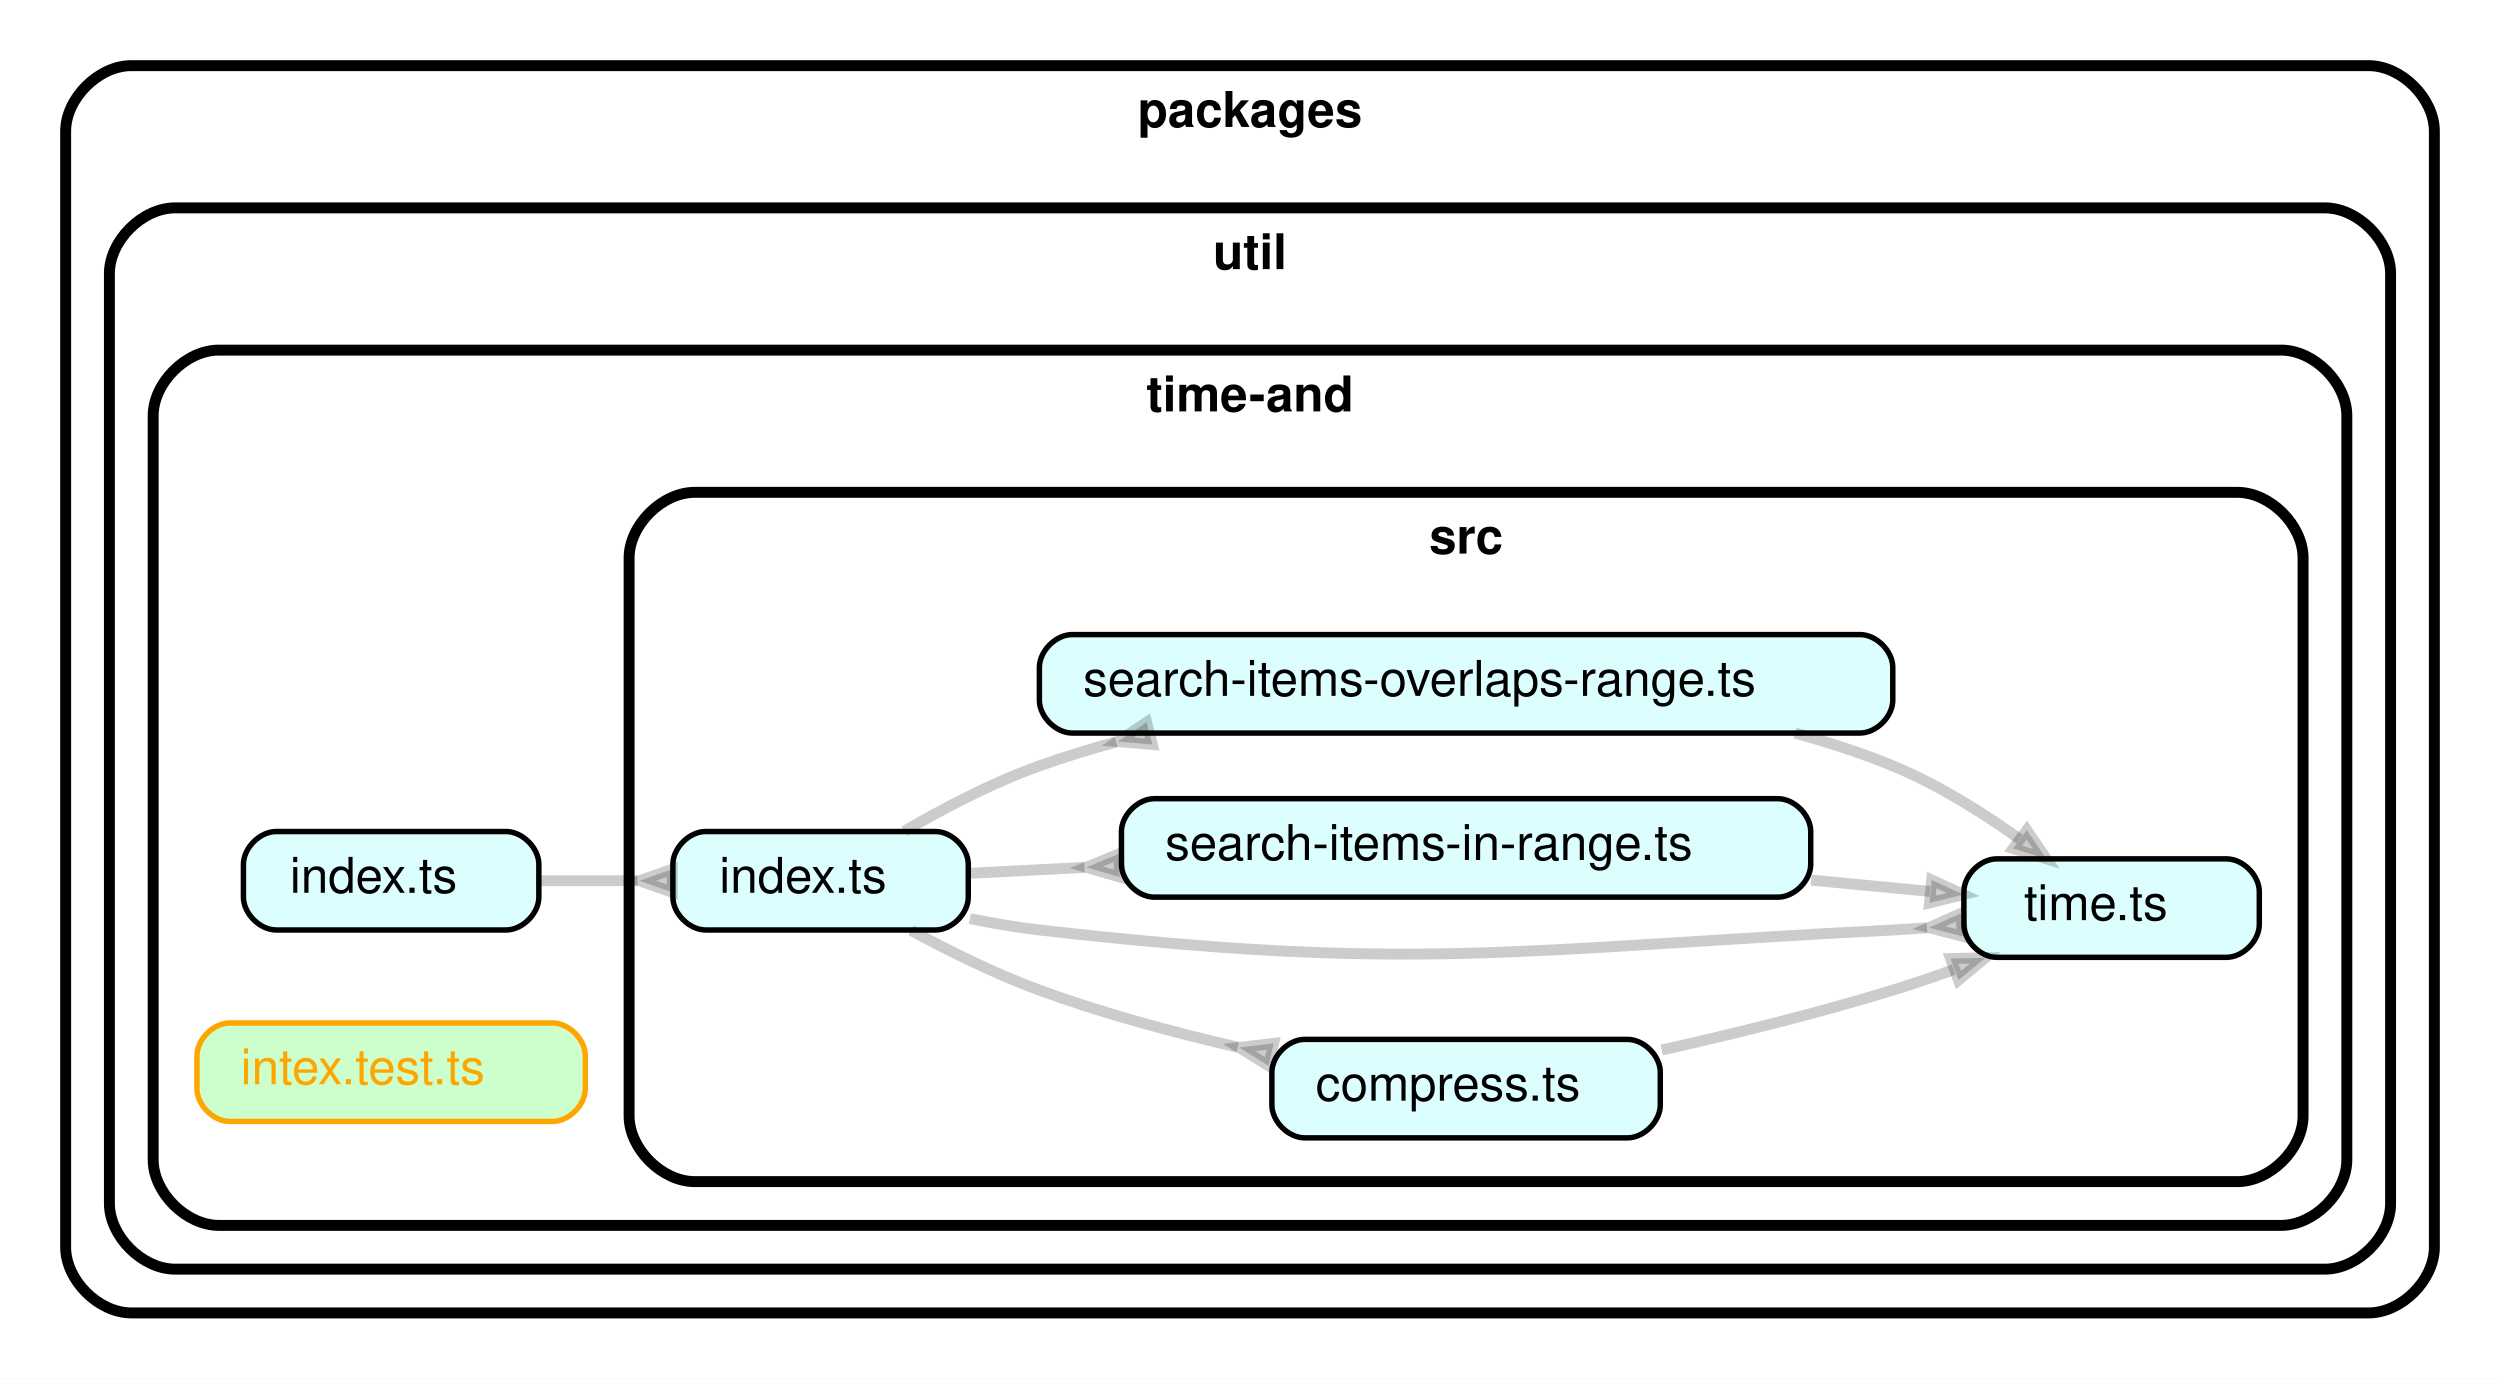
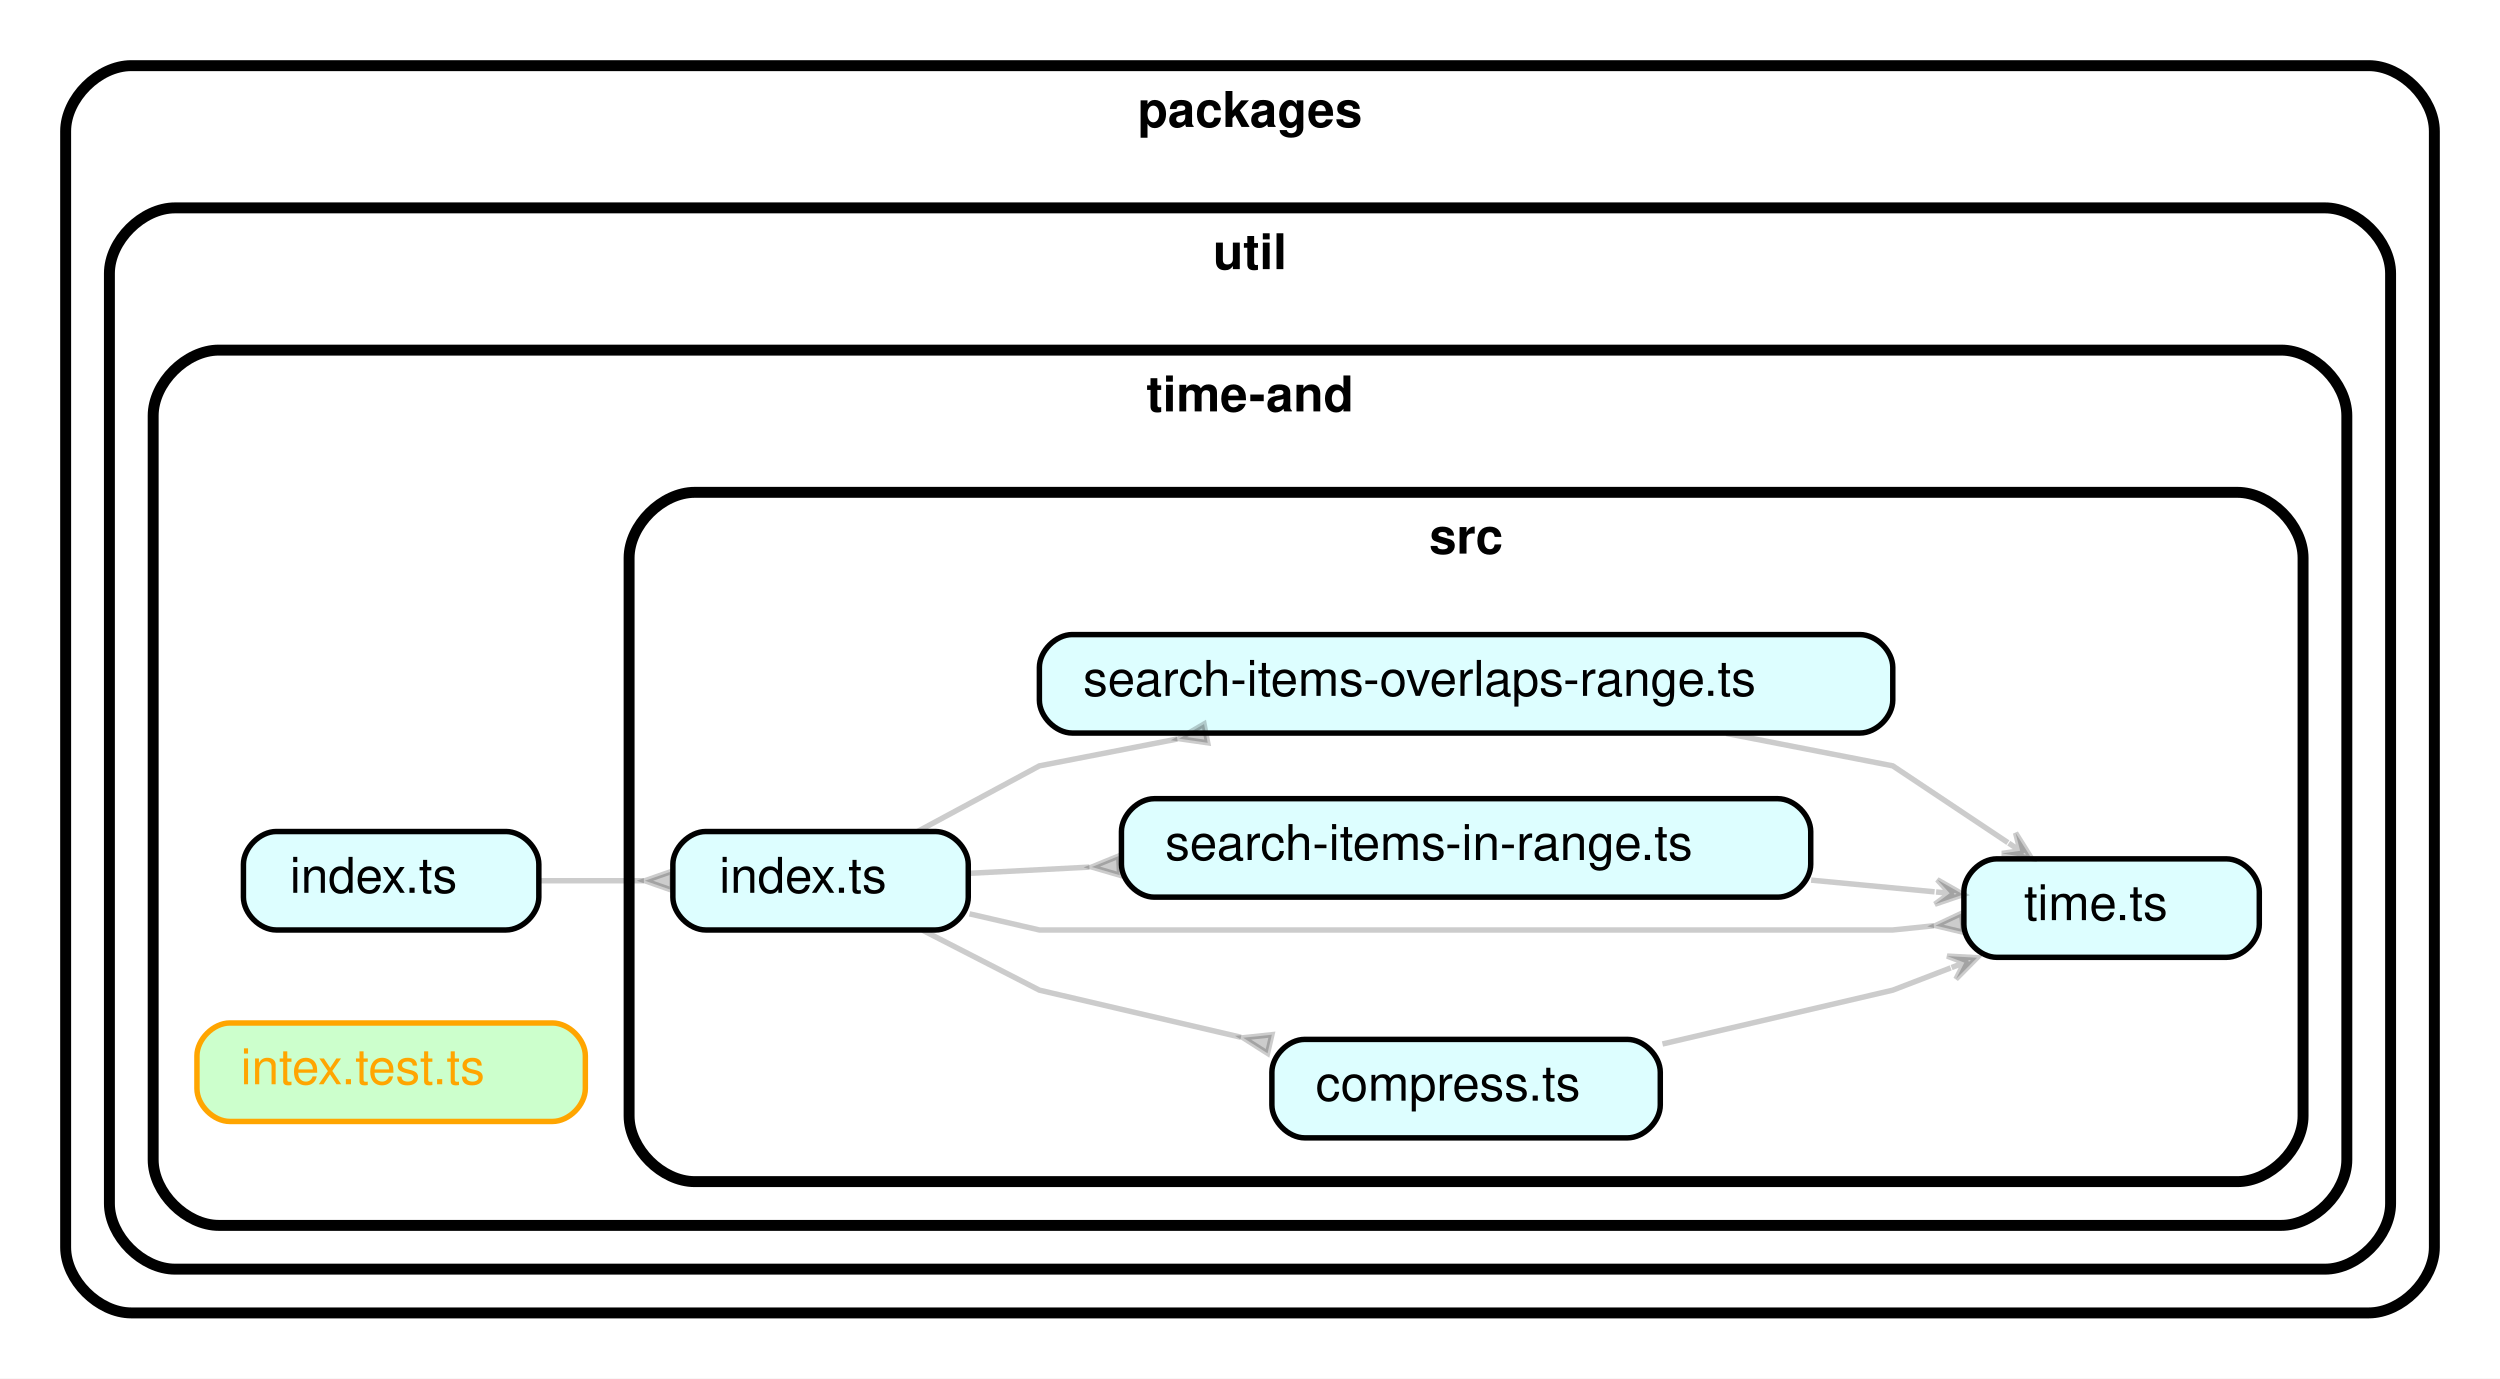
<svg xmlns="http://www.w3.org/2000/svg" xmlns:xlink="http://www.w3.org/1999/xlink" width="457pt" height="252pt" viewBox="0.00 0.00 457.00 252.00">
  <g id="graph0" class="graph" transform="scale(1 1) rotate(0) translate(4 248)">
    <polygon fill="white" stroke="transparent" points="-4,4 -4,-248 453,-248 453,4 -4,4" />
    <g id="clust1" class="cluster">
      <path fill="#ffffff" stroke="black" stroke-width="2" d="M20,-8C20,-8 429,-8 429,-8 435,-8 441,-14 441,-20 441,-20 441,-224 441,-224 441,-230 435,-236 429,-236 429,-236 20,-236 20,-236 14,-236 8,-230 8,-224 8,-224 8,-20 8,-20 8,-14 14,-8 20,-8" />
      <text text-anchor="middle" x="224.5" y="-224.8" font-family="Helvetica,sans-Serif" font-weight="bold" font-size="9.00">packages</text>
    </g>
    <g id="clust2" class="cluster">
      <path fill="#ffffff" stroke="black" stroke-width="2" d="M28,-16C28,-16 421,-16 421,-16 427,-16 433,-22 433,-28 433,-28 433,-198 433,-198 433,-204 427,-210 421,-210 421,-210 28,-210 28,-210 22,-210 16,-204 16,-198 16,-198 16,-28 16,-28 16,-22 22,-16 28,-16" />
      <text text-anchor="middle" x="224.5" y="-198.8" font-family="Helvetica,sans-Serif" font-weight="bold" font-size="9.00">util</text>
    </g>
    <g id="clust3" class="cluster">
      <path fill="#ffffff" stroke="black" stroke-width="2" d="M36,-24C36,-24 413,-24 413,-24 419,-24 425,-30 425,-36 425,-36 425,-172 425,-172 425,-178 419,-184 413,-184 413,-184 36,-184 36,-184 30,-184 24,-178 24,-172 24,-172 24,-36 24,-36 24,-30 30,-24 36,-24" />
      <text text-anchor="middle" x="224.5" y="-172.8" font-family="Helvetica,sans-Serif" font-weight="bold" font-size="9.00">time-and</text>
    </g>
    <g id="clust4" class="cluster">
      <path fill="#ffffff" stroke="black" stroke-width="2" d="M123,-32C123,-32 405,-32 405,-32 411,-32 417,-38 417,-44 417,-44 417,-146 417,-146 417,-152 411,-158 405,-158 405,-158 123,-158 123,-158 117,-158 111,-152 111,-146 111,-146 111,-44 111,-44 111,-38 117,-32 123,-32" />
      <text text-anchor="middle" x="264" y="-146.8" font-family="Helvetica,sans-Serif" font-weight="bold" font-size="9.00">src</text>
    </g>
    <g id="node1" class="node">
      <g id="a_node1">
        <a xlink:href="packages/util/time-and/index.ts" xlink:title="index.ts">
          <path fill="#ddfeff" stroke="black" d="M88.5,-96C88.5,-96 46.5,-96 46.5,-96 43.5,-96 40.5,-93 40.5,-90 40.5,-90 40.5,-84 40.5,-84 40.5,-81 43.5,-78 46.5,-78 46.5,-78 88.5,-78 88.5,-78 91.5,-78 94.5,-81 94.5,-84 94.5,-84 94.5,-90 94.5,-90 94.5,-93 91.5,-96 88.5,-96" />
          <text text-anchor="start" x="49" y="-84.8" font-family="Helvetica,sans-Serif" font-size="9.00">index.ts</text>
        </a>
      </g>
    </g>
    <g id="node2" class="node">
      <g id="a_node2">
        <a xlink:href="packages/util/time-and/src/index.ts" xlink:title="index.ts">
          <path fill="#ddfeff" stroke="black" d="M167,-96C167,-96 125,-96 125,-96 122,-96 119,-93 119,-90 119,-90 119,-84 119,-84 119,-81 122,-78 125,-78 125,-78 167,-78 167,-78 170,-78 173,-81 173,-84 173,-84 173,-90 173,-90 173,-93 170,-96 167,-96" />
          <text text-anchor="start" x="127.5" y="-84.8" font-family="Helvetica,sans-Serif" font-size="9.00">index.ts</text>
        </a>
      </g>
    </g>
    <g id="edge1" class="edge">
-       <path fill="none" stroke="#000000" stroke-width="2" stroke-opacity="0.2" d="M94.83,-87C100.54,-87 106.65,-87 112.56,-87" />
-       <polygon fill="#000000" fill-opacity="0.2" stroke="#000000" stroke-width="2" stroke-opacity="0.2" points="118.88,-89.1 112.88,-87 118.88,-84.9 118.88,-89.1" />
+       <path fill="none" stroke="#000000" stroke-opacity="0.2" d="M94.83,-87C100.9,-87 107.43,-87 113.7,-87" />
+       <polygon fill="#000000" fill-opacity="0.2" stroke="#000000" stroke-opacity="0.2" points="118.88,-88.75 113.88,-87 118.88,-85.25 118.88,-88.75" />
    </g>
    <g id="node4" class="node">
      <g id="a_node4">
        <a xlink:href="packages/util/time-and/src/compress.ts" xlink:title="compress.ts">
          <path fill="#ddfeff" stroke="black" d="M293.5,-58C293.5,-58 234.5,-58 234.5,-58 231.5,-58 228.5,-55 228.5,-52 228.5,-52 228.5,-46 228.5,-46 228.5,-43 231.5,-40 234.5,-40 234.5,-40 293.5,-40 293.5,-40 296.5,-40 299.5,-43 299.5,-46 299.5,-46 299.5,-52 299.5,-52 299.5,-55 296.5,-58 293.5,-58" />
          <text text-anchor="start" x="236.5" y="-46.8" font-family="Helvetica,sans-Serif" font-size="9.00">compress.ts</text>
        </a>
      </g>
    </g>
    <g id="edge3" class="edge">
-       <path fill="none" stroke="#000000" stroke-width="2" stroke-opacity="0.2" d="M162.54,-77.92C169.53,-74.13 178,-69.94 186,-67 197.52,-62.77 210.39,-59.3 222.26,-56.57" />
-       <polygon fill="#000000" fill-opacity="0.2" stroke="#000000" stroke-width="2" stroke-opacity="0.2" points="228.82,-57.27 222.5,-56.52 227.9,-53.17 228.82,-57.27" />
+       <path fill="none" stroke="#000000" stroke-opacity="0.2" d="M164.67,-77.94C174.99,-72.64 186,-67 186,-67 186,-67 204.16,-62.76 222.84,-58.39" />
+       <polygon fill="#000000" fill-opacity="0.2" stroke="#000000" stroke-opacity="0.2" points="228.5,-58.86 223.24,-58.3 227.71,-55.45 228.5,-58.86" />
    </g>
    <g id="node5" class="node">
      <g id="a_node5">
        <a xlink:href="packages/util/time-and/src/time.ts" xlink:title="time.ts">
          <path fill="#ddfeff" stroke="black" d="M403,-91C403,-91 361,-91 361,-91 358,-91 355,-88 355,-85 355,-85 355,-79 355,-79 355,-76 358,-73 361,-73 361,-73 403,-73 403,-73 406,-73 409,-76 409,-79 409,-79 409,-85 409,-85 409,-88 406,-91 403,-91" />
          <text text-anchor="start" x="366" y="-79.8" font-family="Helvetica,sans-Serif" font-size="9.00">time.ts</text>
        </a>
      </g>
    </g>
    <g id="edge6" class="edge">
-       <path fill="none" stroke="#000000" stroke-width="2" stroke-opacity="0.2" d="M173.29,-80.08C177.51,-79.22 181.86,-78.47 186,-78 254.89,-70.15 272.76,-74.46 342,-78 344.04,-78.1 346.14,-78.24 348.25,-78.4" />
-       <polygon fill="#000000" fill-opacity="0.2" stroke="#000000" stroke-width="2" stroke-opacity="0.2" points="354.42,-81.02 348.62,-78.43 354.77,-76.83 354.42,-81.02" />
+       <path fill="none" stroke="#000000" stroke-opacity="0.2" d="M173.23,-80.95C180.28,-79.32 186,-78 186,-78 186,-78 342,-78 342,-78 342,-78 345.08,-78.32 349.51,-78.77" />
+       <polygon fill="#000000" fill-opacity="0.2" stroke="#000000" stroke-opacity="0.2" points="354.59,-81.05 349.8,-78.8 354.95,-77.57 354.59,-81.05" />
    </g>
    <g id="node6" class="node">
      <g id="a_node6">
        <a xlink:href="packages/util/time-and/src/search-items-in-range.ts" xlink:title="search-items-in-range.ts">
          <path fill="#ddfeff" stroke="black" d="M321,-102C321,-102 207,-102 207,-102 204,-102 201,-99 201,-96 201,-96 201,-90 201,-90 201,-87 204,-84 207,-84 207,-84 321,-84 321,-84 324,-84 327,-87 327,-90 327,-90 327,-96 327,-96 327,-99 324,-102 321,-102" />
          <text text-anchor="start" x="209" y="-90.8" font-family="Helvetica,sans-Serif" font-size="9.00">search-items-in-range.ts</text>
        </a>
      </g>
    </g>
    <g id="edge4" class="edge">
-       <path fill="none" stroke="#000000" stroke-width="2" stroke-opacity="0.2" d="M173.03,-88.35C179.5,-88.68 186.75,-89.06 194.24,-89.44" />
-       <polygon fill="#000000" fill-opacity="0.2" stroke="#000000" stroke-width="2" stroke-opacity="0.2" points="200.47,-91.87 194.59,-89.46 200.69,-87.67 200.47,-91.87" />
+       <path fill="none" stroke="#000000" stroke-opacity="0.2" d="M173.03,-88.35C179.76,-88.69 187.33,-89.09 195.14,-89.49" />
+       <polygon fill="#000000" fill-opacity="0.2" stroke="#000000" stroke-opacity="0.2" points="200.49,-91.52 195.58,-89.51 200.67,-88.02 200.49,-91.52" />
    </g>
    <g id="node7" class="node">
      <g id="a_node7">
        <a xlink:href="packages/util/time-and/src/search-items-overlaps-range.ts" xlink:title="search-items-overlaps-range.ts">
          <path fill="#ddfeff" stroke="black" d="M336,-132C336,-132 192,-132 192,-132 189,-132 186,-129 186,-126 186,-126 186,-120 186,-120 186,-117 189,-114 192,-114 192,-114 336,-114 336,-114 339,-114 342,-117 342,-120 342,-120 342,-126 342,-126 342,-129 339,-132 336,-132" />
          <text text-anchor="start" x="194" y="-120.8" font-family="Helvetica,sans-Serif" font-size="9.00">search-items-overlaps-range.ts</text>
        </a>
      </g>
    </g>
    <g id="edge5" class="edge">
-       <path fill="none" stroke="#000000" stroke-width="2" stroke-opacity="0.2" d="M161.33,-96.07C168.5,-100.25 177.45,-104.95 186,-108 190.51,-109.61 195.23,-111.06 200.02,-112.37" />
-       <polygon fill="#000000" fill-opacity="0.2" stroke="#000000" stroke-width="2" stroke-opacity="0.2" points="205.6,-115.98 200.31,-112.44 206.65,-111.91 205.6,-115.98" />
+       <path fill="none" stroke="#000000" stroke-opacity="0.2" d="M163.77,-96.03C174.34,-101.72 186,-108 186,-108 186,-108 197.28,-110.2 211.2,-112.91" />
+       <polygon fill="#000000" fill-opacity="0.2" stroke="#000000" stroke-opacity="0.2" points="216.1,-115.65 211.52,-112.97 216.77,-112.21 216.1,-115.65" />
    </g>
    <g id="node3" class="node">
      <g id="a_node3">
        <a xlink:href="packages/util/time-and/intex.test.ts" xlink:title="no-orphans">
          <path fill="#ccffcc" stroke="orange" d="M97,-61C97,-61 38,-61 38,-61 35,-61 32,-58 32,-55 32,-55 32,-49 32,-49 32,-46 35,-43 38,-43 38,-43 97,-43 97,-43 100,-43 103,-46 103,-49 103,-49 103,-55 103,-55 103,-58 100,-61 97,-61" />
          <text text-anchor="start" x="40" y="-49.8" font-family="Helvetica,sans-Serif" font-size="9.00" fill="orange">intex.test.ts</text>
        </a>
      </g>
    </g>
    <g id="edge2" class="edge">
-       <path fill="none" stroke="#000000" stroke-width="2" stroke-opacity="0.2" d="M299.77,-56.06C313.09,-59.04 328.35,-62.8 342,-67 345.64,-68.12 349.43,-69.41 353.15,-70.76" />
-       <polygon fill="#000000" fill-opacity="0.2" stroke="#000000" stroke-width="2" stroke-opacity="0.2" points="352.56,-72.78 358.91,-72.9 354.02,-68.84 352.56,-72.78" />
+       <path fill="none" stroke="#000000" stroke-opacity="0.2" d="M299.9,-57.16C320.27,-61.92 342,-67 342,-67 342,-67 346.57,-68.76 352.59,-71.07" />
+       <polygon fill="#000000" fill-opacity="0.2" stroke="#000000" stroke-opacity="0.2" points="357.41,-72.93 351.94,-73.23 355.08,-72.03 352.75,-71.13 352.75,-71.13 352.75,-71.13 355.08,-72.03 353.55,-69.03 357.41,-72.93 357.41,-72.93" />
    </g>
    <g id="edge7" class="edge">
-       <path fill="none" stroke="#000000" stroke-width="2" stroke-opacity="0.2" d="M327.08,-87.11C334.58,-86.4 342,-85.7 348.81,-85.05" />
-       <polygon fill="#000000" fill-opacity="0.2" stroke="#000000" stroke-width="2" stroke-opacity="0.2" points="349.12,-87.13 354.89,-84.48 348.72,-82.95 349.12,-87.13" />
+       <path fill="none" stroke="#000000" stroke-opacity="0.2" d="M327.08,-87.11C334.89,-86.37 342.6,-85.64 349.64,-84.97" />
+       <polygon fill="#000000" fill-opacity="0.2" stroke="#000000" stroke-opacity="0.2" points="354.89,-84.48 350.13,-87.19 352.4,-84.71 349.91,-84.95 349.91,-84.95 349.91,-84.95 352.4,-84.71 349.7,-82.71 354.89,-84.48 354.89,-84.48" />
    </g>
    <g id="edge8" class="edge">
-       <path fill="none" stroke="#000000" stroke-width="2" stroke-opacity="0.2" d="M324.15,-113.98C330.28,-112.31 336.33,-110.33 342,-108 350.16,-104.65 358.4,-99.47 365.19,-94.62" />
-       <polygon fill="#000000" fill-opacity="0.2" stroke="#000000" stroke-width="2" stroke-opacity="0.2" points="366.5,-96.26 370.07,-91.01 364,-92.89 366.5,-96.26" />
+       <path fill="none" stroke="#000000" stroke-opacity="0.2" d="M311.57,-113.93C327.78,-110.77 342,-108 342,-108 342,-108 352.81,-100.8 363.04,-93.97" />
+       <polygon fill="#000000" fill-opacity="0.2" stroke="#000000" stroke-opacity="0.2" points="367.36,-91.09 364.45,-95.74 365.28,-92.48 363.2,-93.87 363.2,-93.87 363.2,-93.87 365.28,-92.48 361.95,-91.99 367.36,-91.09 367.36,-91.09" />
    </g>
  </g>
</svg>
